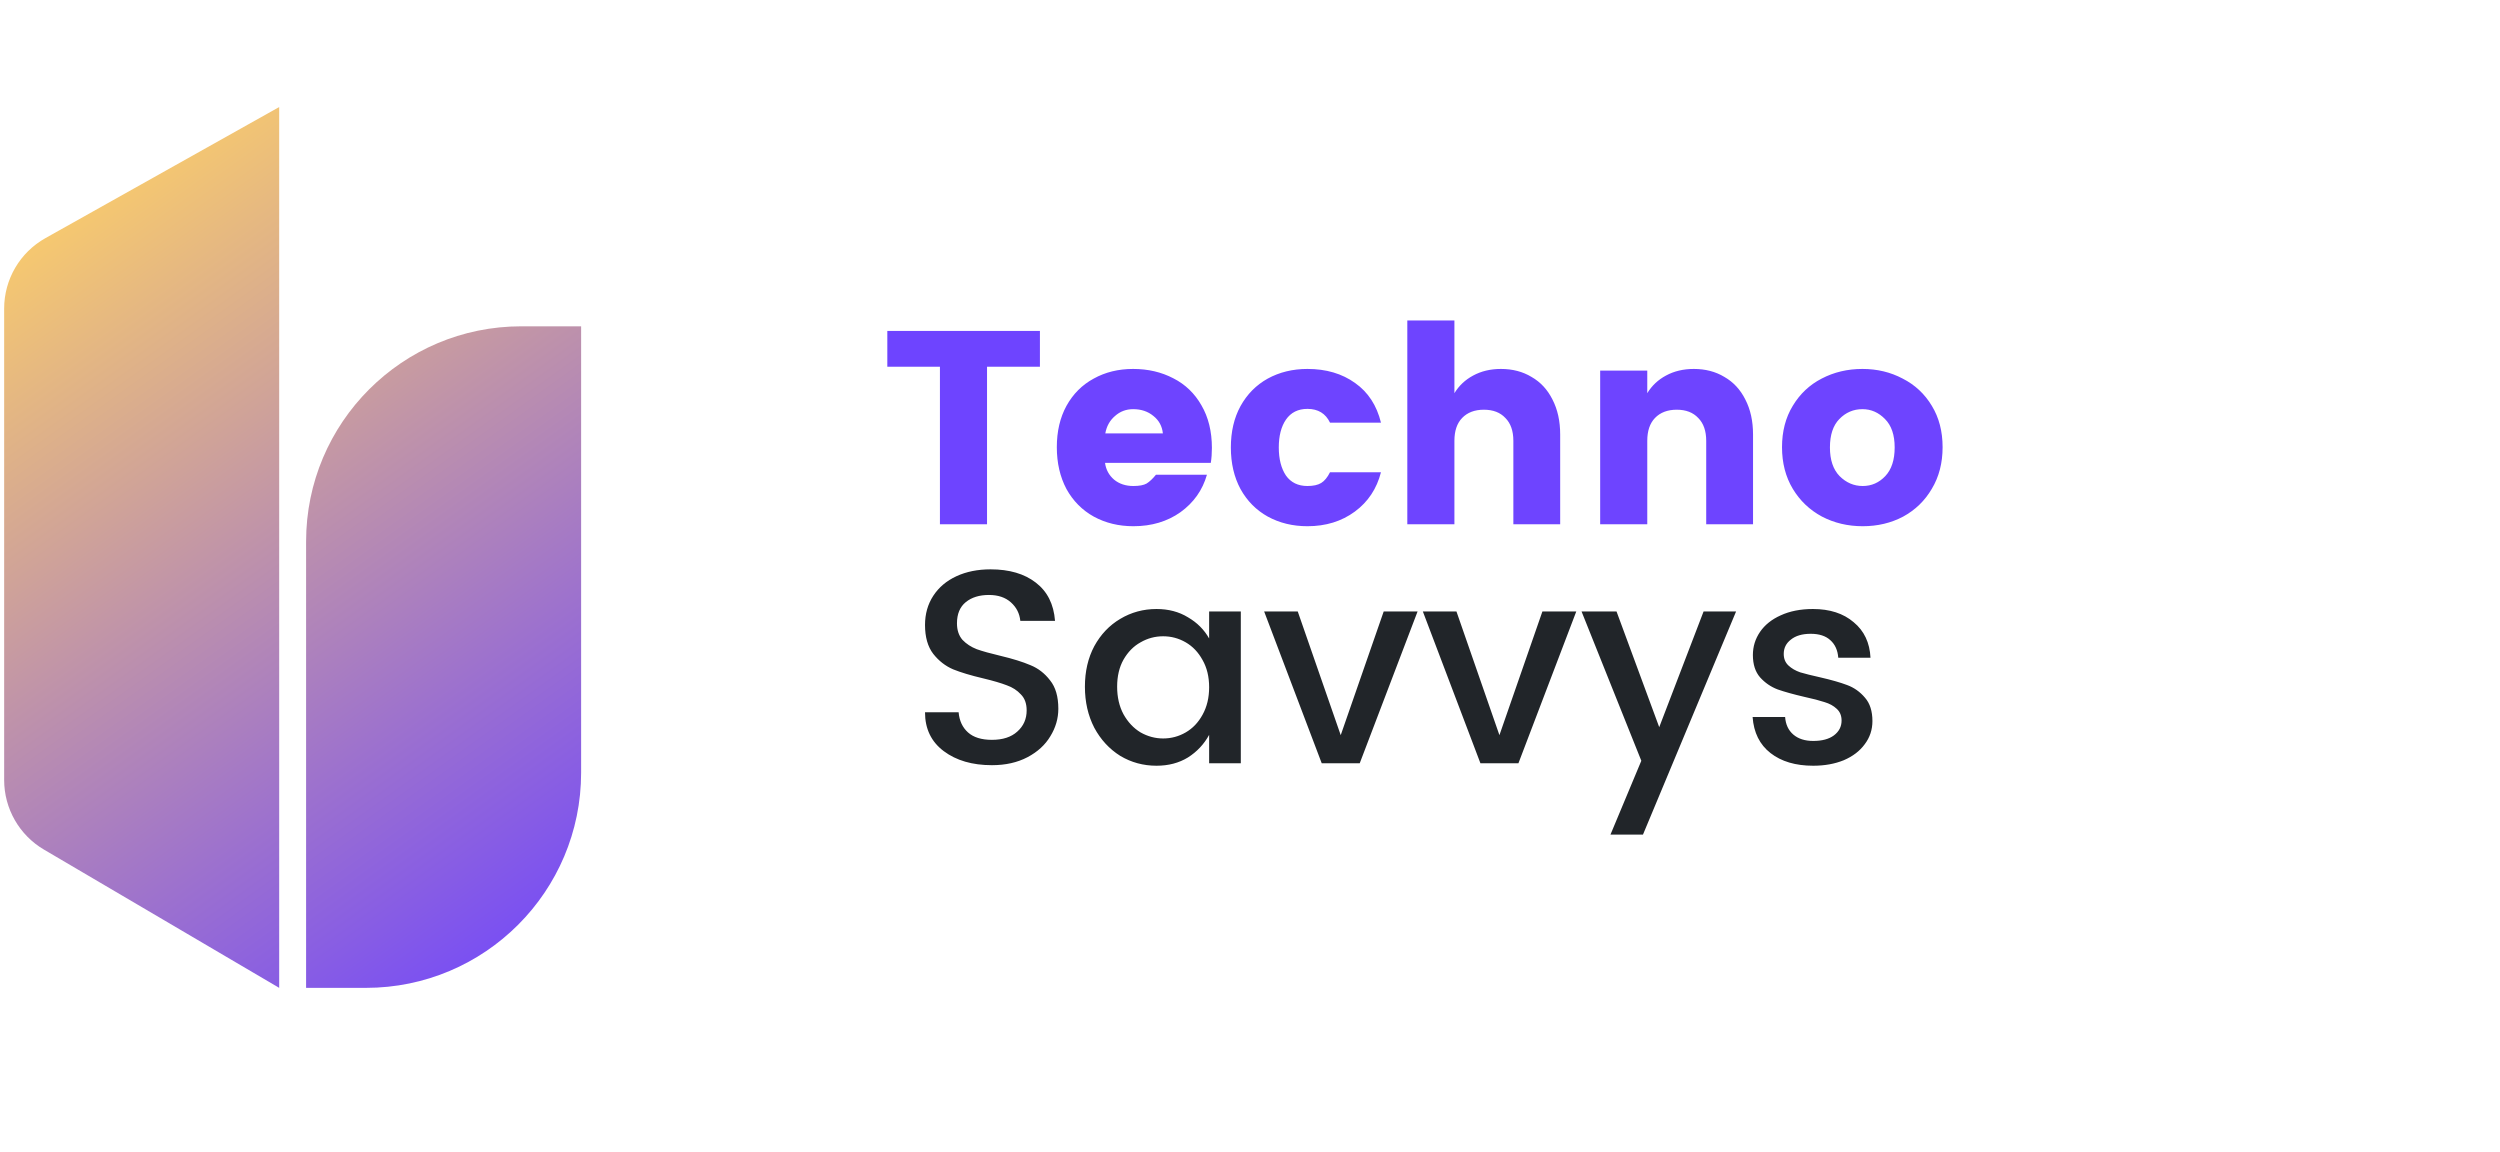
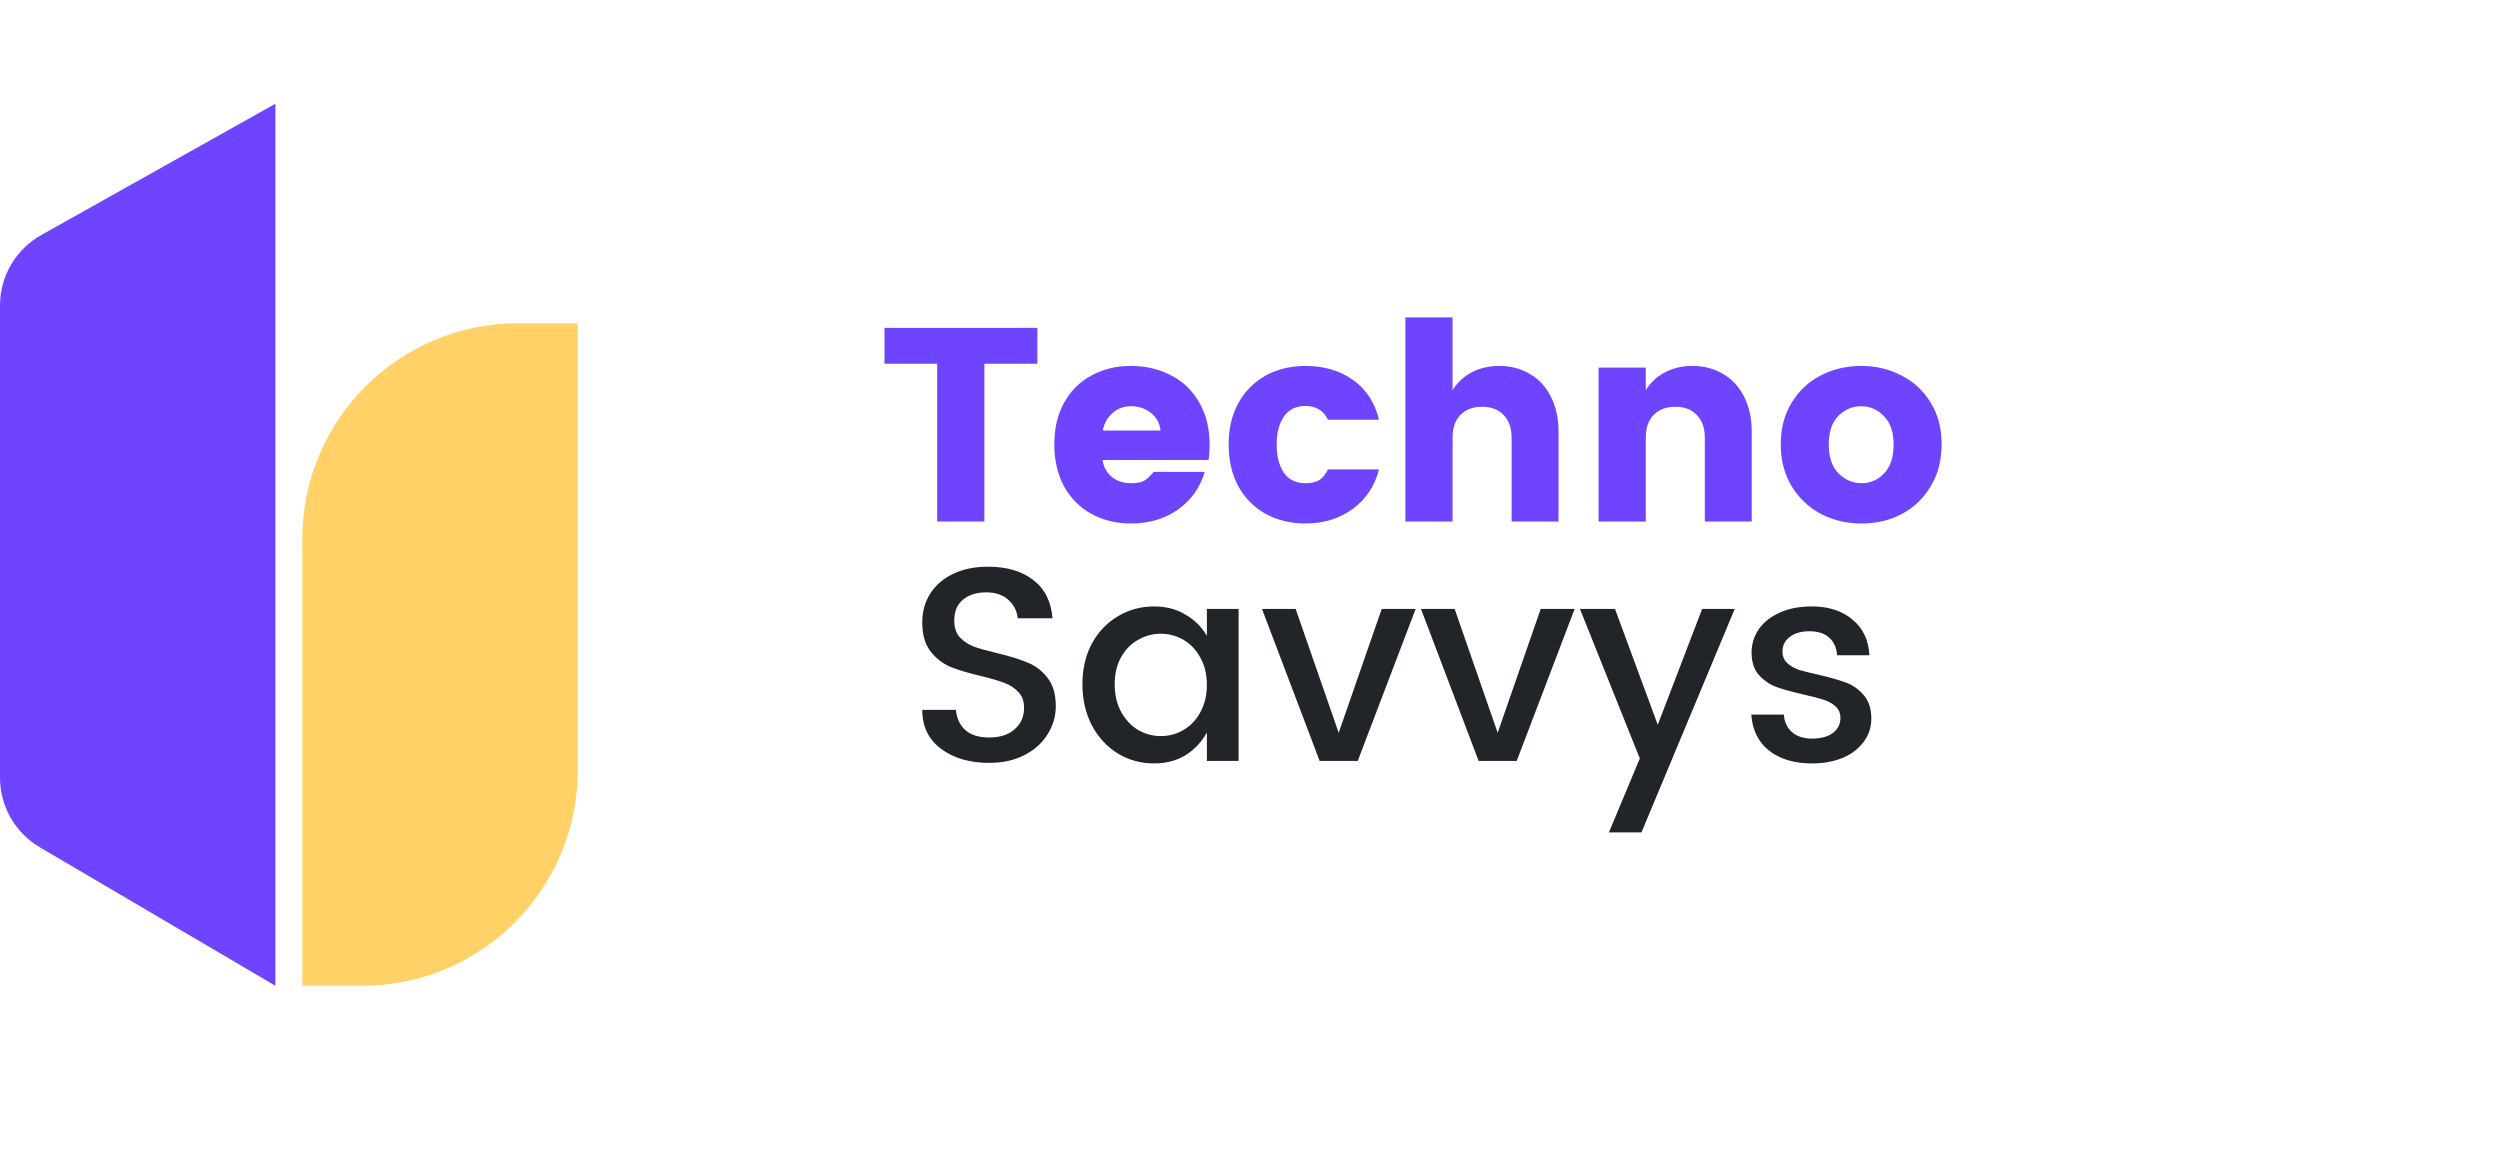
- <svg xmlns="http://www.w3.org/2000/svg" width="571" height="263" viewBox="0 0 571 263" fill="none">
-   <path d="M237.517 75.585V83.763H225.438V119.748H214.68V83.763H202.664V75.585H237.517ZM276.798 102.322C276.798 103.538 276.714 104.67 276.546 105.719H252.389C252.598 107.271 253.29 108.55 254.465 109.556C255.639 110.521 257.107 111.003 258.868 111.003C260.21 111.003 261.217 110.815 261.888 110.437C262.559 110.018 263.272 109.347 264.027 108.424H275.665C274.659 111.947 272.646 114.799 269.626 116.98C266.606 119.119 263.02 120.188 258.868 120.188C255.513 120.188 252.493 119.454 249.809 117.986C247.167 116.518 245.091 114.421 243.581 111.695C242.113 108.927 241.379 105.74 241.379 102.133C241.379 98.526 242.113 95.381 243.581 92.696C245.091 89.97 247.167 87.894 249.809 86.468C252.452 85 255.45 84.266 258.805 84.266C262.203 84.266 265.264 84.979 267.99 86.405C270.717 87.789 272.855 89.844 274.407 92.571C276.001 95.297 276.798 98.547 276.798 102.322ZM265.6 98.987C265.432 97.352 264.719 96.031 263.461 95.024C262.203 93.976 260.651 93.451 258.805 93.451C257.212 93.451 255.828 93.976 254.653 95.024C253.479 96.031 252.745 97.352 252.452 98.987H265.6ZM298.617 84.266C302.895 84.266 306.523 85.336 309.501 87.475C312.479 89.572 314.45 92.592 315.414 96.534H303.776C302.77 94.437 301.05 93.388 298.617 93.388C296.478 93.388 294.843 94.206 293.71 95.842C292.62 97.436 292.075 99.554 292.075 102.196C292.075 104.838 292.62 106.977 293.71 108.613C294.843 110.206 296.478 111.003 298.617 111.003C299.96 111.003 301.008 110.773 301.763 110.311C302.518 109.85 303.189 109.032 303.776 107.858H315.414C314.45 111.632 312.458 114.631 309.438 116.854C306.418 119.077 302.811 120.188 298.617 120.188C295.262 120.188 292.243 119.454 289.558 117.986C286.916 116.518 284.84 114.421 283.33 111.695C281.862 108.969 281.128 105.803 281.128 102.196C281.128 98.589 281.862 95.444 283.33 92.759C284.84 90.033 286.916 87.936 289.558 86.468C292.243 85 295.262 84.266 298.617 84.266ZM342.819 84.266C345.461 84.266 347.789 84.875 349.802 86.091C351.857 87.265 353.451 88.985 354.583 91.249C355.757 93.514 356.345 96.177 356.345 99.239V119.748H345.65V100.686C345.65 98.421 345.042 96.681 343.825 95.465C342.651 94.206 341.015 93.577 338.918 93.577C336.821 93.577 335.165 94.206 333.948 95.465C332.774 96.681 332.187 98.421 332.187 100.686V119.748H321.429V73.194H332.187V89.802C333.235 88.083 334.661 86.741 336.465 85.776C338.31 84.77 340.428 84.266 342.819 84.266ZM386.868 84.266C389.511 84.266 391.838 84.875 393.851 86.091C395.906 87.265 397.5 88.985 398.633 91.249C399.807 93.514 400.394 96.177 400.394 99.239V119.748H389.699V100.686C389.699 98.421 389.091 96.681 387.875 95.465C386.701 94.206 385.065 93.577 382.968 93.577C380.871 93.577 379.214 94.206 377.998 95.465C376.824 96.681 376.236 98.421 376.236 100.686V119.748H365.479V84.644H376.236V89.802C377.285 88.083 378.711 86.741 380.514 85.776C382.36 84.77 384.478 84.266 386.868 84.266ZM425.382 84.266C428.737 84.266 431.799 85 434.567 86.468C437.377 87.894 439.599 89.97 441.235 92.696C442.871 95.381 443.689 98.526 443.689 102.133C443.689 105.74 442.871 108.906 441.235 111.632C439.641 114.359 437.461 116.477 434.692 117.986C431.924 119.454 428.842 120.188 425.445 120.188C422.048 120.188 418.944 119.454 416.134 117.986C413.324 116.477 411.101 114.359 409.465 111.632C407.83 108.906 407.012 105.74 407.012 102.133C407.012 98.526 407.83 95.381 409.465 92.696C411.101 89.97 413.303 87.894 416.071 86.468C418.881 85 421.985 84.266 425.382 84.266ZM425.382 93.451C423.327 93.451 421.565 94.206 420.097 95.716C418.671 97.184 417.958 99.344 417.958 102.196C417.958 105.048 418.692 107.229 420.16 108.739C421.67 110.248 423.432 111.003 425.445 111.003C427.458 111.003 429.177 110.248 430.603 108.739C432.029 107.229 432.742 105.048 432.742 102.196C432.742 99.344 432.008 97.184 430.54 95.716C429.072 94.206 427.353 93.451 425.382 93.451Z" fill="#6E44FF" />
-   <path d="M241.723 161.871C241.723 164.094 241.115 166.191 239.898 168.162C238.724 170.133 236.983 171.727 234.677 172.943C232.37 174.159 229.665 174.768 226.561 174.768C222.074 174.768 218.404 173.698 215.552 171.559C212.7 169.42 211.274 166.463 211.274 162.689H218.949C219.117 164.618 219.83 166.149 221.088 167.281C222.346 168.414 224.171 168.98 226.561 168.98C229.036 168.98 230.965 168.351 232.349 167.093C233.775 165.834 234.488 164.22 234.488 162.248C234.488 160.697 234.048 159.48 233.167 158.6C232.328 157.677 231.259 156.985 229.958 156.524C228.658 156.02 226.876 155.496 224.611 154.951C221.759 154.28 219.452 153.588 217.691 152.875C215.929 152.12 214.42 150.946 213.161 149.352C211.903 147.716 211.274 145.514 211.274 142.746C211.274 140.23 211.903 138.007 213.161 136.078C214.42 134.149 216.181 132.66 218.446 131.611C220.711 130.563 223.311 130.038 226.247 130.038C230.525 130.038 233.964 131.045 236.564 133.058C239.206 135.071 240.674 137.986 240.968 141.803H233.041C232.873 140.125 232.16 138.72 230.902 137.588C229.644 136.455 227.966 135.889 225.869 135.889C223.688 135.889 221.927 136.434 220.585 137.525C219.243 138.615 218.572 140.23 218.572 142.369C218.572 143.921 218.991 145.179 219.83 146.143C220.711 147.066 221.801 147.779 223.101 148.282C224.401 148.744 226.205 149.247 228.511 149.792C231.321 150.463 233.607 151.176 235.369 151.931C237.13 152.644 238.619 153.798 239.835 155.391C241.094 156.943 241.723 159.103 241.723 161.871ZM264.151 139.097C266.877 139.097 269.268 139.727 271.323 140.985C273.42 142.201 275.035 143.816 276.167 145.829V139.664H283.402V174.327H276.167V167.847C274.993 169.986 273.378 171.706 271.323 173.006C269.268 174.264 266.877 174.893 264.151 174.893C261.131 174.893 258.363 174.139 255.847 172.629C253.373 171.077 251.401 168.938 249.933 166.212C248.507 163.444 247.794 160.319 247.794 156.838C247.794 153.357 248.507 150.275 249.933 147.59C251.401 144.906 253.373 142.83 255.847 141.362C258.363 139.852 261.131 139.097 264.151 139.097ZM265.661 145.326C263.816 145.326 262.096 145.787 260.502 146.71C258.909 147.59 257.608 148.911 256.602 150.673C255.637 152.393 255.155 154.448 255.155 156.838C255.155 159.229 255.637 161.326 256.602 163.129C257.608 164.933 258.909 166.317 260.502 167.281C262.138 168.204 263.858 168.665 265.661 168.665C267.506 168.665 269.226 168.204 270.82 167.281C272.413 166.359 273.693 165.017 274.657 163.255C275.664 161.452 276.167 159.355 276.167 156.964C276.167 154.573 275.664 152.497 274.657 150.736C273.693 148.974 272.413 147.632 270.82 146.71C269.226 145.787 267.506 145.326 265.661 145.326ZM306.221 167.91L316.035 139.664H323.773L310.562 174.327H301.881L288.732 139.664H296.407L306.221 167.91ZM342.469 167.91L352.283 139.664H360.021L346.809 174.327H338.128L324.98 139.664H332.655L342.469 167.91ZM369.216 139.664L378.967 166.086L389.096 139.664H396.519L375.256 190.621H367.832L374.878 173.761L361.227 139.664H369.216ZM414.073 139.097C417.932 139.097 421.035 140.104 423.384 142.117C425.775 144.088 427.054 146.793 427.222 150.233H419.861C419.735 148.513 419.127 147.171 418.037 146.206C416.988 145.242 415.499 144.759 413.57 144.759C411.641 144.759 410.131 145.2 409.041 146.081C407.95 146.919 407.405 148.01 407.405 149.352C407.405 150.442 407.761 151.323 408.474 151.994C409.187 152.665 410.089 153.189 411.18 153.567C412.312 153.902 413.822 154.28 415.709 154.699C418.267 155.286 420.322 155.874 421.874 156.461C423.468 157.048 424.831 158.013 425.963 159.355C427.096 160.655 427.662 162.437 427.662 164.702C427.662 166.673 427.075 168.435 425.901 169.986C424.768 171.538 423.174 172.754 421.119 173.635C419.064 174.474 416.737 174.893 414.136 174.893C410.11 174.893 406.86 173.929 404.385 172C401.911 170.07 400.548 167.323 400.296 163.758H407.719C407.845 165.478 408.474 166.82 409.607 167.785C410.739 168.749 412.249 169.232 414.136 169.232C416.149 169.232 417.722 168.812 418.855 167.973C420.029 167.093 420.616 165.96 420.616 164.576C420.616 163.444 420.239 162.542 419.484 161.871C418.771 161.2 417.848 160.697 416.716 160.361C415.583 159.984 414.052 159.585 412.123 159.166C409.607 158.579 407.573 158.013 406.021 157.467C404.469 156.88 403.127 155.957 401.995 154.699C400.904 153.441 400.359 151.742 400.359 149.603C400.359 147.674 400.904 145.913 401.995 144.319C403.085 142.725 404.658 141.467 406.713 140.544C408.81 139.58 411.263 139.097 414.073 139.097Z" fill="#212529" />
-   <path d="M69.912 225.629V123.692C69.912 96.54 91.923 74.529 119.075 74.529H132.729V176.466C132.729 203.618 110.717 225.629 83.565 225.629H69.912Z" fill="url(#paint0_linear_58_86)" />
-   <path d="M10.043 194.049C4.409 190.737 0.949 184.69 0.949 178.155L0.949 70.472C0.949 63.803 4.551 57.654 10.368 54.392L63.766 24.446V225.629L10.043 194.049Z" fill="url(#paint1_linear_58_86)" />
-   <defs>
-     <linearGradient id="paint0_linear_58_86" x1="0.949" y1="42.718" x2="132.729" y2="225.629" gradientUnits="userSpaceOnUse">
-       <stop stop-color="#FFD166" />
-       <stop offset="1" stop-color="#6E44FF" />
-     </linearGradient>
-     <linearGradient id="paint1_linear_58_86" x1="0.949" y1="42.718" x2="132.729" y2="225.629" gradientUnits="userSpaceOnUse">
-       <stop stop-color="#FFD166" />
-       <stop offset="1" stop-color="#6E44FF" />
-     </linearGradient>
-   </defs>
+ <svg xmlns="http://www.w3.org/2000/svg" width="570" height="262" viewBox="0 0 570 262" fill="none">
+   <path d="M68.936 224.757L68.936 122.859C68.936 95.717 90.938 73.714 118.08 73.714H131.729V175.613C131.729 202.754 109.726 224.757 82.584 224.757H68.936Z" fill="#FFD166" />
+   <path d="M9.09 193.188C3.458 189.878 0 183.834 0 177.301L1.56891e-05 69.66C5.99955e-06 62.993 3.6 56.847 9.415 53.586L62.793 23.651L62.793 224.757L9.09 193.188Z" fill="#6E44FF" />
+   <path d="M236.517 74.751V82.929H224.438V118.914H213.68V82.929H201.664V74.751H236.517ZM275.798 101.488C275.798 102.704 275.714 103.837 275.546 104.885H251.389C251.598 106.437 252.29 107.716 253.465 108.723C254.639 109.687 256.107 110.17 257.868 110.17C259.21 110.17 260.217 109.981 260.888 109.603C261.559 109.184 262.272 108.513 263.027 107.59H274.665C273.659 111.113 271.646 113.965 268.626 116.146C265.606 118.285 262.02 119.354 257.868 119.354C254.513 119.354 251.493 118.62 248.809 117.153C246.167 115.685 244.091 113.588 242.581 110.862C241.113 108.093 240.379 104.906 240.379 101.299C240.379 97.692 241.113 94.547 242.581 91.863C244.091 89.136 246.167 87.061 248.809 85.635C251.452 84.167 254.45 83.433 257.805 83.433C261.203 83.433 264.264 84.146 266.99 85.572C269.717 86.956 271.855 89.011 273.407 91.737C275.001 94.463 275.798 97.713 275.798 101.488ZM264.6 98.154C264.432 96.518 263.719 95.197 262.461 94.19C261.203 93.142 259.651 92.618 257.805 92.618C256.212 92.618 254.828 93.142 253.653 94.19C252.479 95.197 251.745 96.518 251.452 98.154H264.6ZM297.617 83.433C301.895 83.433 305.523 84.502 308.501 86.641C311.479 88.738 313.45 91.758 314.414 95.7H302.776C301.77 93.603 300.05 92.555 297.617 92.555C295.478 92.555 293.843 93.373 292.71 95.008C291.62 96.602 291.075 98.72 291.075 101.362C291.075 104.004 291.62 106.143 292.71 107.779C293.843 109.373 295.478 110.17 297.617 110.17C298.96 110.17 300.008 109.939 300.763 109.478C301.518 109.016 302.189 108.198 302.776 107.024H314.414C313.45 110.799 311.458 113.797 308.438 116.02C305.418 118.243 301.811 119.354 297.617 119.354C294.262 119.354 291.243 118.62 288.558 117.153C285.916 115.685 283.84 113.588 282.33 110.862C280.862 108.135 280.128 104.969 280.128 101.362C280.128 97.755 280.862 94.61 282.33 91.925C283.84 89.199 285.916 87.102 288.558 85.635C291.243 84.167 294.262 83.433 297.617 83.433ZM341.819 83.433C344.461 83.433 346.789 84.041 348.802 85.257C350.857 86.431 352.451 88.151 353.583 90.416C354.757 92.68 355.345 95.344 355.345 98.405V118.914H344.65V99.852C344.65 97.588 344.042 95.847 342.825 94.631C341.651 93.373 340.015 92.743 337.918 92.743C335.821 92.743 334.165 93.373 332.948 94.631C331.774 95.847 331.187 97.588 331.187 99.852V118.914H320.429V72.36H331.187V88.969C332.235 87.249 333.661 85.907 335.465 84.942C337.31 83.936 339.428 83.433 341.819 83.433ZM385.868 83.433C388.511 83.433 390.838 84.041 392.851 85.257C394.906 86.431 396.5 88.151 397.633 90.416C398.807 92.68 399.394 95.344 399.394 98.405V118.914H388.699V99.852C388.699 97.588 388.091 95.847 386.875 94.631C385.701 93.373 384.065 92.743 381.968 92.743C379.871 92.743 378.214 93.373 376.998 94.631C375.824 95.847 375.236 97.588 375.236 99.852V118.914H364.479V83.81H375.236V88.969C376.285 87.249 377.711 85.907 379.514 84.942C381.36 83.936 383.478 83.433 385.868 83.433ZM424.382 83.433C427.737 83.433 430.799 84.167 433.567 85.635C436.377 87.061 438.599 89.136 440.235 91.863C441.871 94.547 442.689 97.692 442.689 101.299C442.689 104.906 441.871 108.073 440.235 110.799C438.641 113.525 436.461 115.643 433.692 117.153C430.924 118.62 427.842 119.354 424.445 119.354C421.048 119.354 417.944 118.62 415.134 117.153C412.324 115.643 410.101 113.525 408.465 110.799C406.83 108.073 406.012 104.906 406.012 101.299C406.012 97.692 406.83 94.547 408.465 91.863C410.101 89.136 412.303 87.061 415.071 85.635C417.881 84.167 420.985 83.433 424.382 83.433ZM424.382 92.618C422.327 92.618 420.565 93.373 419.097 94.882C417.671 96.35 416.958 98.51 416.958 101.362C416.958 104.214 417.692 106.395 419.16 107.905C420.67 109.415 422.432 110.17 424.445 110.17C426.458 110.17 428.177 109.415 429.603 107.905C431.029 106.395 431.742 104.214 431.742 101.362C431.742 98.51 431.008 96.35 429.54 94.882C428.072 93.373 426.353 92.618 424.382 92.618Z" fill="#6E44FF" />
+   <path d="M240.723 161.037C240.723 163.26 240.115 165.357 238.898 167.328C237.724 169.299 235.983 170.893 233.677 172.109C231.37 173.326 228.665 173.934 225.561 173.934C221.074 173.934 217.404 172.864 214.552 170.725C211.7 168.586 210.274 165.63 210.274 161.855H217.949C218.117 163.784 218.83 165.315 220.088 166.447C221.346 167.58 223.171 168.146 225.561 168.146C228.036 168.146 229.965 167.517 231.349 166.259C232.775 165.001 233.488 163.386 233.488 161.415C233.488 159.863 233.048 158.647 232.167 157.766C231.328 156.843 230.259 156.151 228.958 155.69C227.658 155.186 225.876 154.662 223.611 154.117C220.759 153.446 218.452 152.754 216.691 152.041C214.929 151.286 213.42 150.112 212.161 148.518C210.903 146.882 210.274 144.68 210.274 141.912C210.274 139.396 210.903 137.173 212.161 135.244C213.42 133.315 215.181 131.826 217.446 130.777C219.711 129.729 222.311 129.205 225.247 129.205C229.525 129.205 232.964 130.211 235.564 132.224C238.206 134.237 239.674 137.152 239.968 140.969H232.041C231.873 139.291 231.16 137.886 229.902 136.754C228.644 135.621 226.966 135.055 224.869 135.055C222.688 135.055 220.927 135.6 219.585 136.691C218.243 137.781 217.572 139.396 217.572 141.535C217.572 143.087 217.991 144.345 218.83 145.31C219.711 146.232 220.801 146.945 222.101 147.449C223.401 147.91 225.205 148.413 227.511 148.958C230.321 149.629 232.607 150.342 234.369 151.097C236.13 151.81 237.619 152.964 238.835 154.557C240.094 156.109 240.723 158.269 240.723 161.037ZM263.151 138.264C265.877 138.264 268.268 138.893 270.323 140.151C272.42 141.367 274.035 142.982 275.167 144.995V138.83H282.402V173.493H275.167V167.014C273.993 169.153 272.378 170.872 270.323 172.172C268.268 173.43 265.877 174.06 263.151 174.06C260.131 174.06 257.363 173.305 254.847 171.795C252.373 170.243 250.401 168.104 248.933 165.378C247.507 162.61 246.794 159.485 246.794 156.004C246.794 152.523 247.507 149.441 248.933 146.757C250.401 144.072 252.373 141.996 254.847 140.528C257.363 139.019 260.131 138.264 263.151 138.264ZM264.661 144.492C262.816 144.492 261.096 144.953 259.502 145.876C257.909 146.757 256.608 148.078 255.602 149.839C254.637 151.559 254.155 153.614 254.155 156.004C254.155 158.395 254.637 160.492 255.602 162.295C256.608 164.099 257.909 165.483 259.502 166.447C261.138 167.37 262.858 167.831 264.661 167.831C266.506 167.831 268.226 167.37 269.82 166.447C271.413 165.525 272.693 164.183 273.657 162.421C274.664 160.618 275.167 158.521 275.167 156.13C275.167 153.74 274.664 151.664 273.657 149.902C272.693 148.141 271.413 146.798 269.82 145.876C268.226 144.953 266.506 144.492 264.661 144.492ZM305.221 167.077L315.035 138.83H322.773L309.562 173.493H300.881L287.732 138.83H295.407L305.221 167.077ZM341.469 167.077L351.283 138.83H359.021L345.809 173.493H337.128L323.98 138.83H331.655L341.469 167.077ZM368.216 138.83L377.967 165.252L388.096 138.83H395.519L374.256 189.787H366.832L373.878 172.927L360.227 138.83H368.216ZM413.073 138.264C416.932 138.264 420.035 139.27 422.384 141.283C424.775 143.255 426.054 145.96 426.222 149.399H418.861C418.735 147.679 418.127 146.337 417.037 145.372C415.988 144.408 414.499 143.926 412.57 143.926C410.641 143.926 409.131 144.366 408.041 145.247C406.95 146.085 406.405 147.176 406.405 148.518C406.405 149.608 406.761 150.489 407.474 151.16C408.187 151.831 409.089 152.356 410.18 152.733C411.312 153.069 412.822 153.446 414.709 153.865C417.267 154.453 419.322 155.04 420.874 155.627C422.468 156.214 423.831 157.179 424.963 158.521C426.096 159.821 426.662 161.603 426.662 163.868C426.662 165.839 426.075 167.601 424.901 169.153C423.768 170.704 422.174 171.921 420.119 172.801C418.064 173.64 415.737 174.06 413.136 174.06C409.11 174.06 405.86 173.095 403.385 171.166C400.911 169.236 399.548 166.489 399.296 162.924H406.719C406.845 164.644 407.474 165.986 408.607 166.951C409.739 167.915 411.249 168.398 413.136 168.398C415.149 168.398 416.722 167.978 417.855 167.139C419.029 166.259 419.616 165.126 419.616 163.742C419.616 162.61 419.239 161.708 418.484 161.037C417.771 160.366 416.848 159.863 415.716 159.527C414.583 159.15 413.052 158.751 411.123 158.332C408.607 157.745 406.573 157.179 405.021 156.633C403.469 156.046 402.127 155.124 400.995 153.865C399.904 152.607 399.359 150.909 399.359 148.77C399.359 146.84 399.904 145.079 400.995 143.485C402.085 141.891 403.658 140.633 405.713 139.711C407.81 138.746 410.263 138.264 413.073 138.264Z" fill="#212529" />
</svg>
